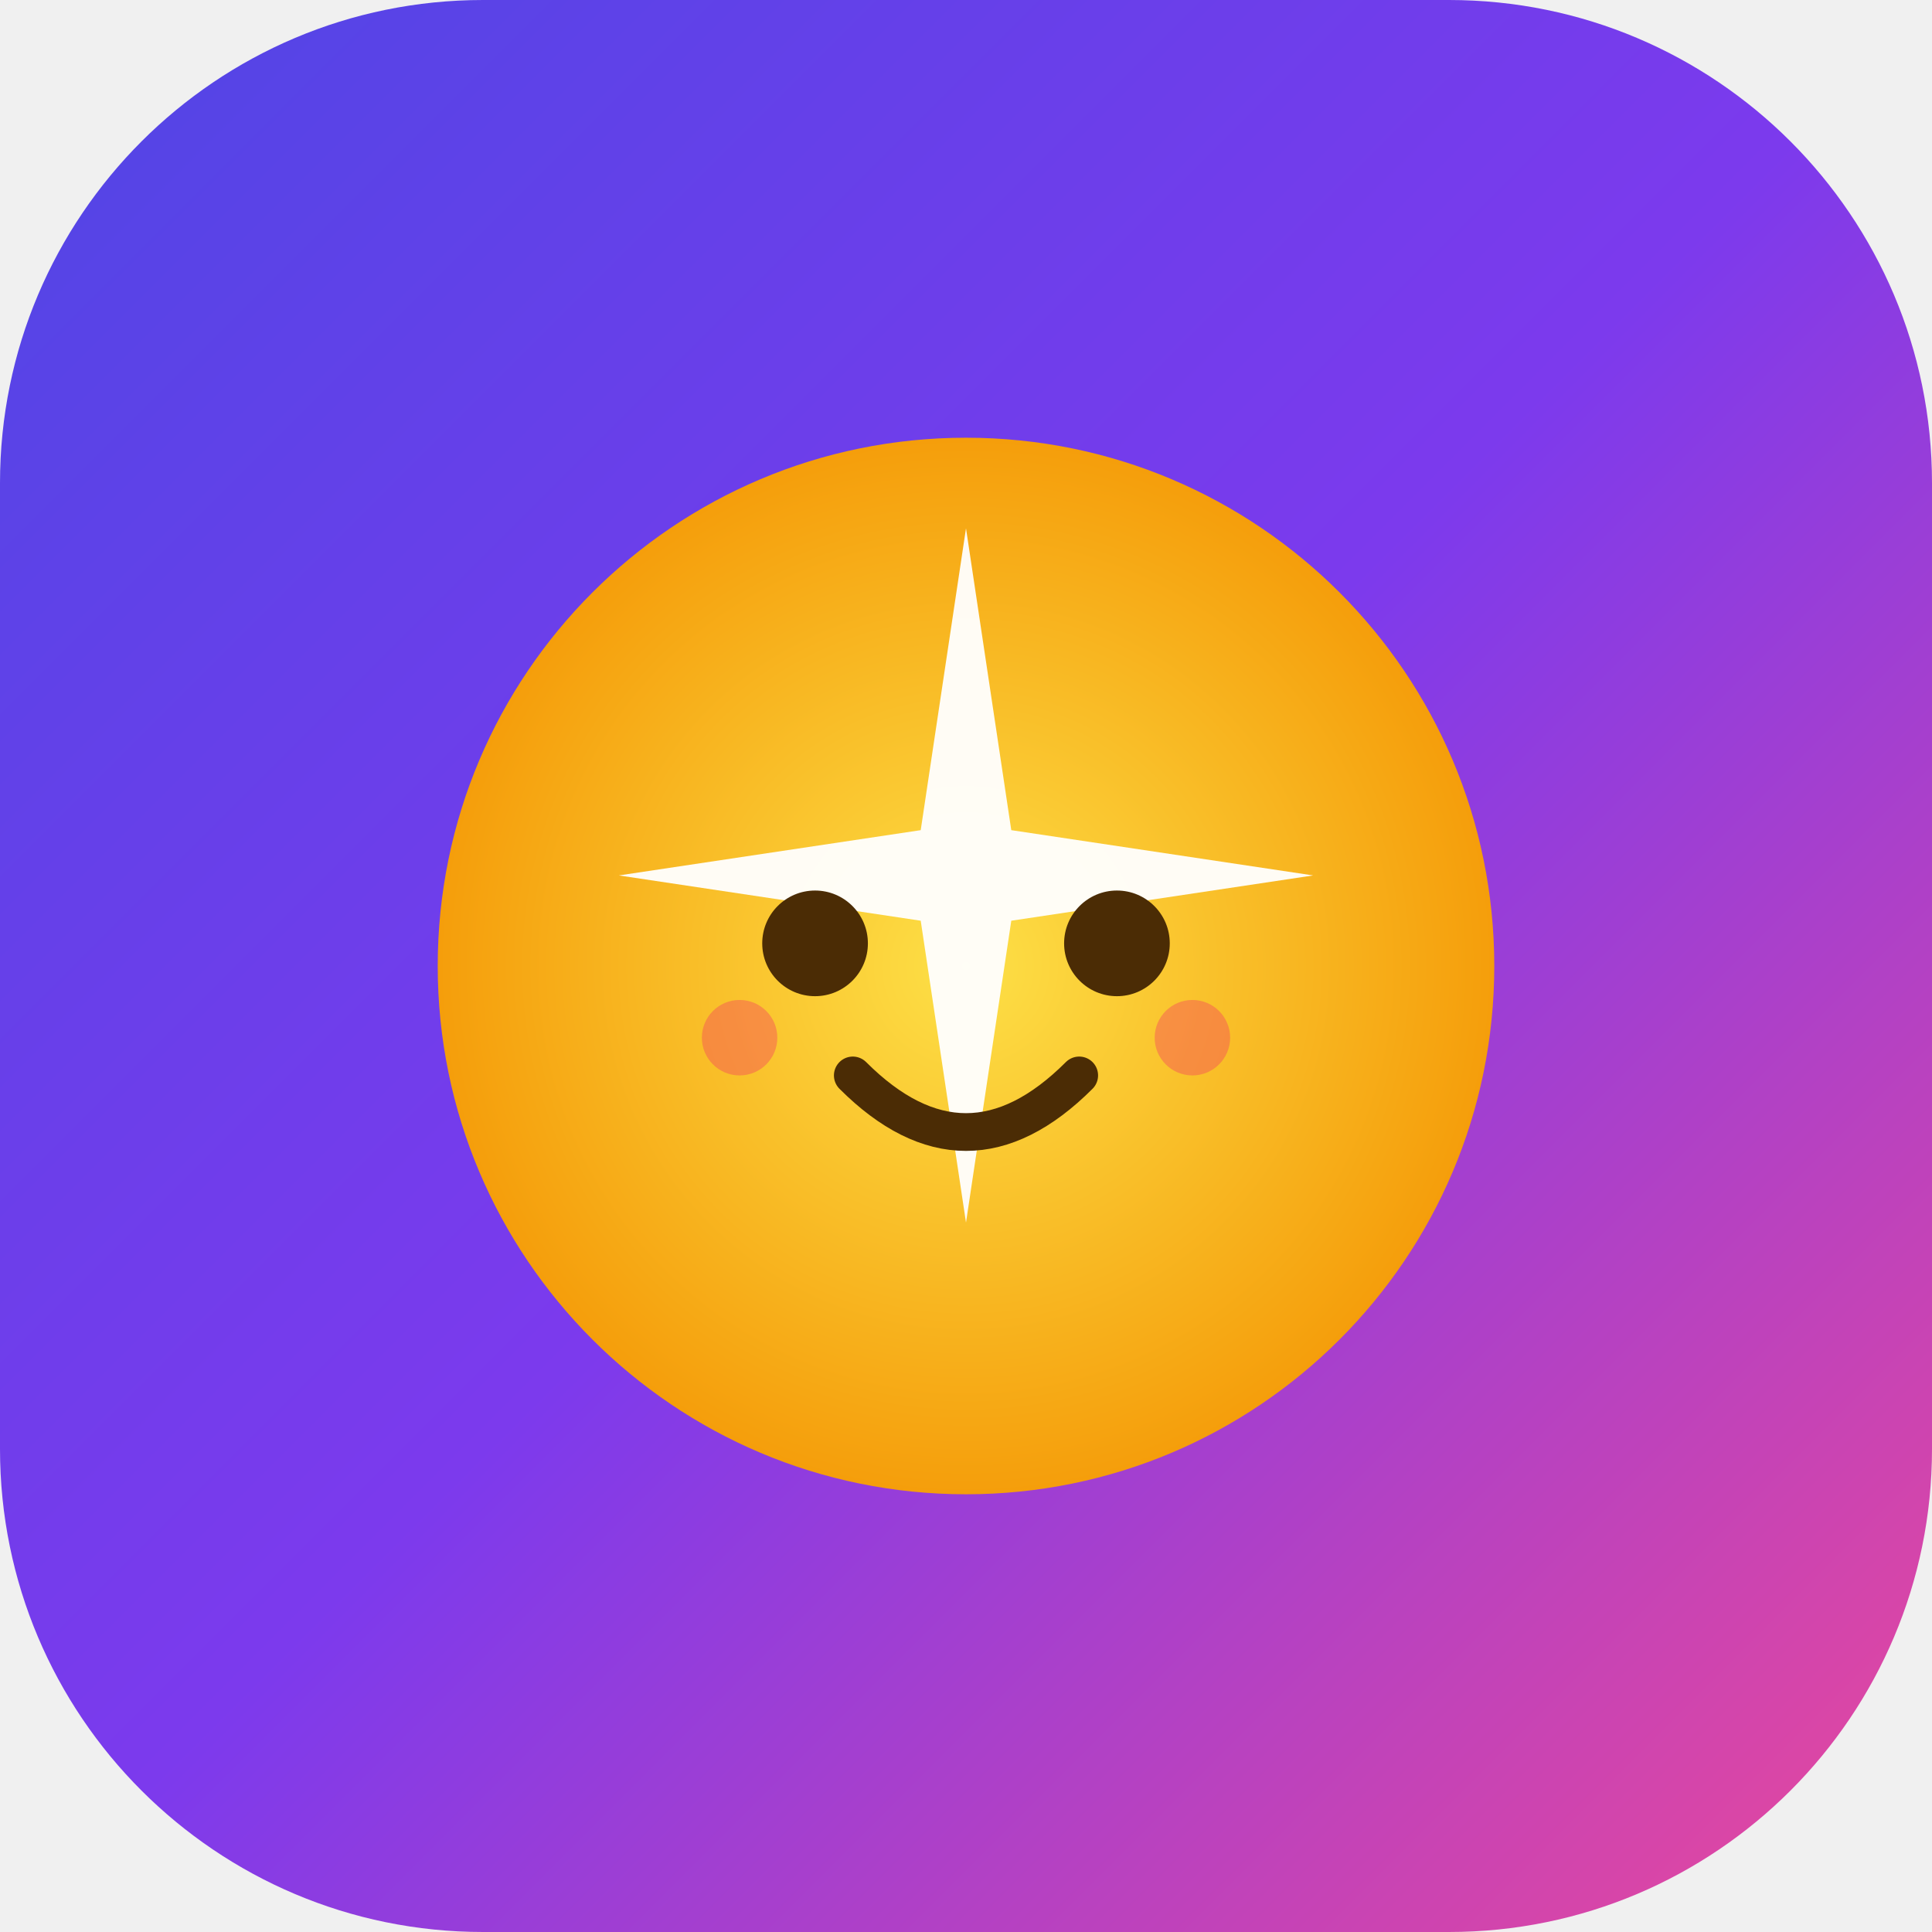
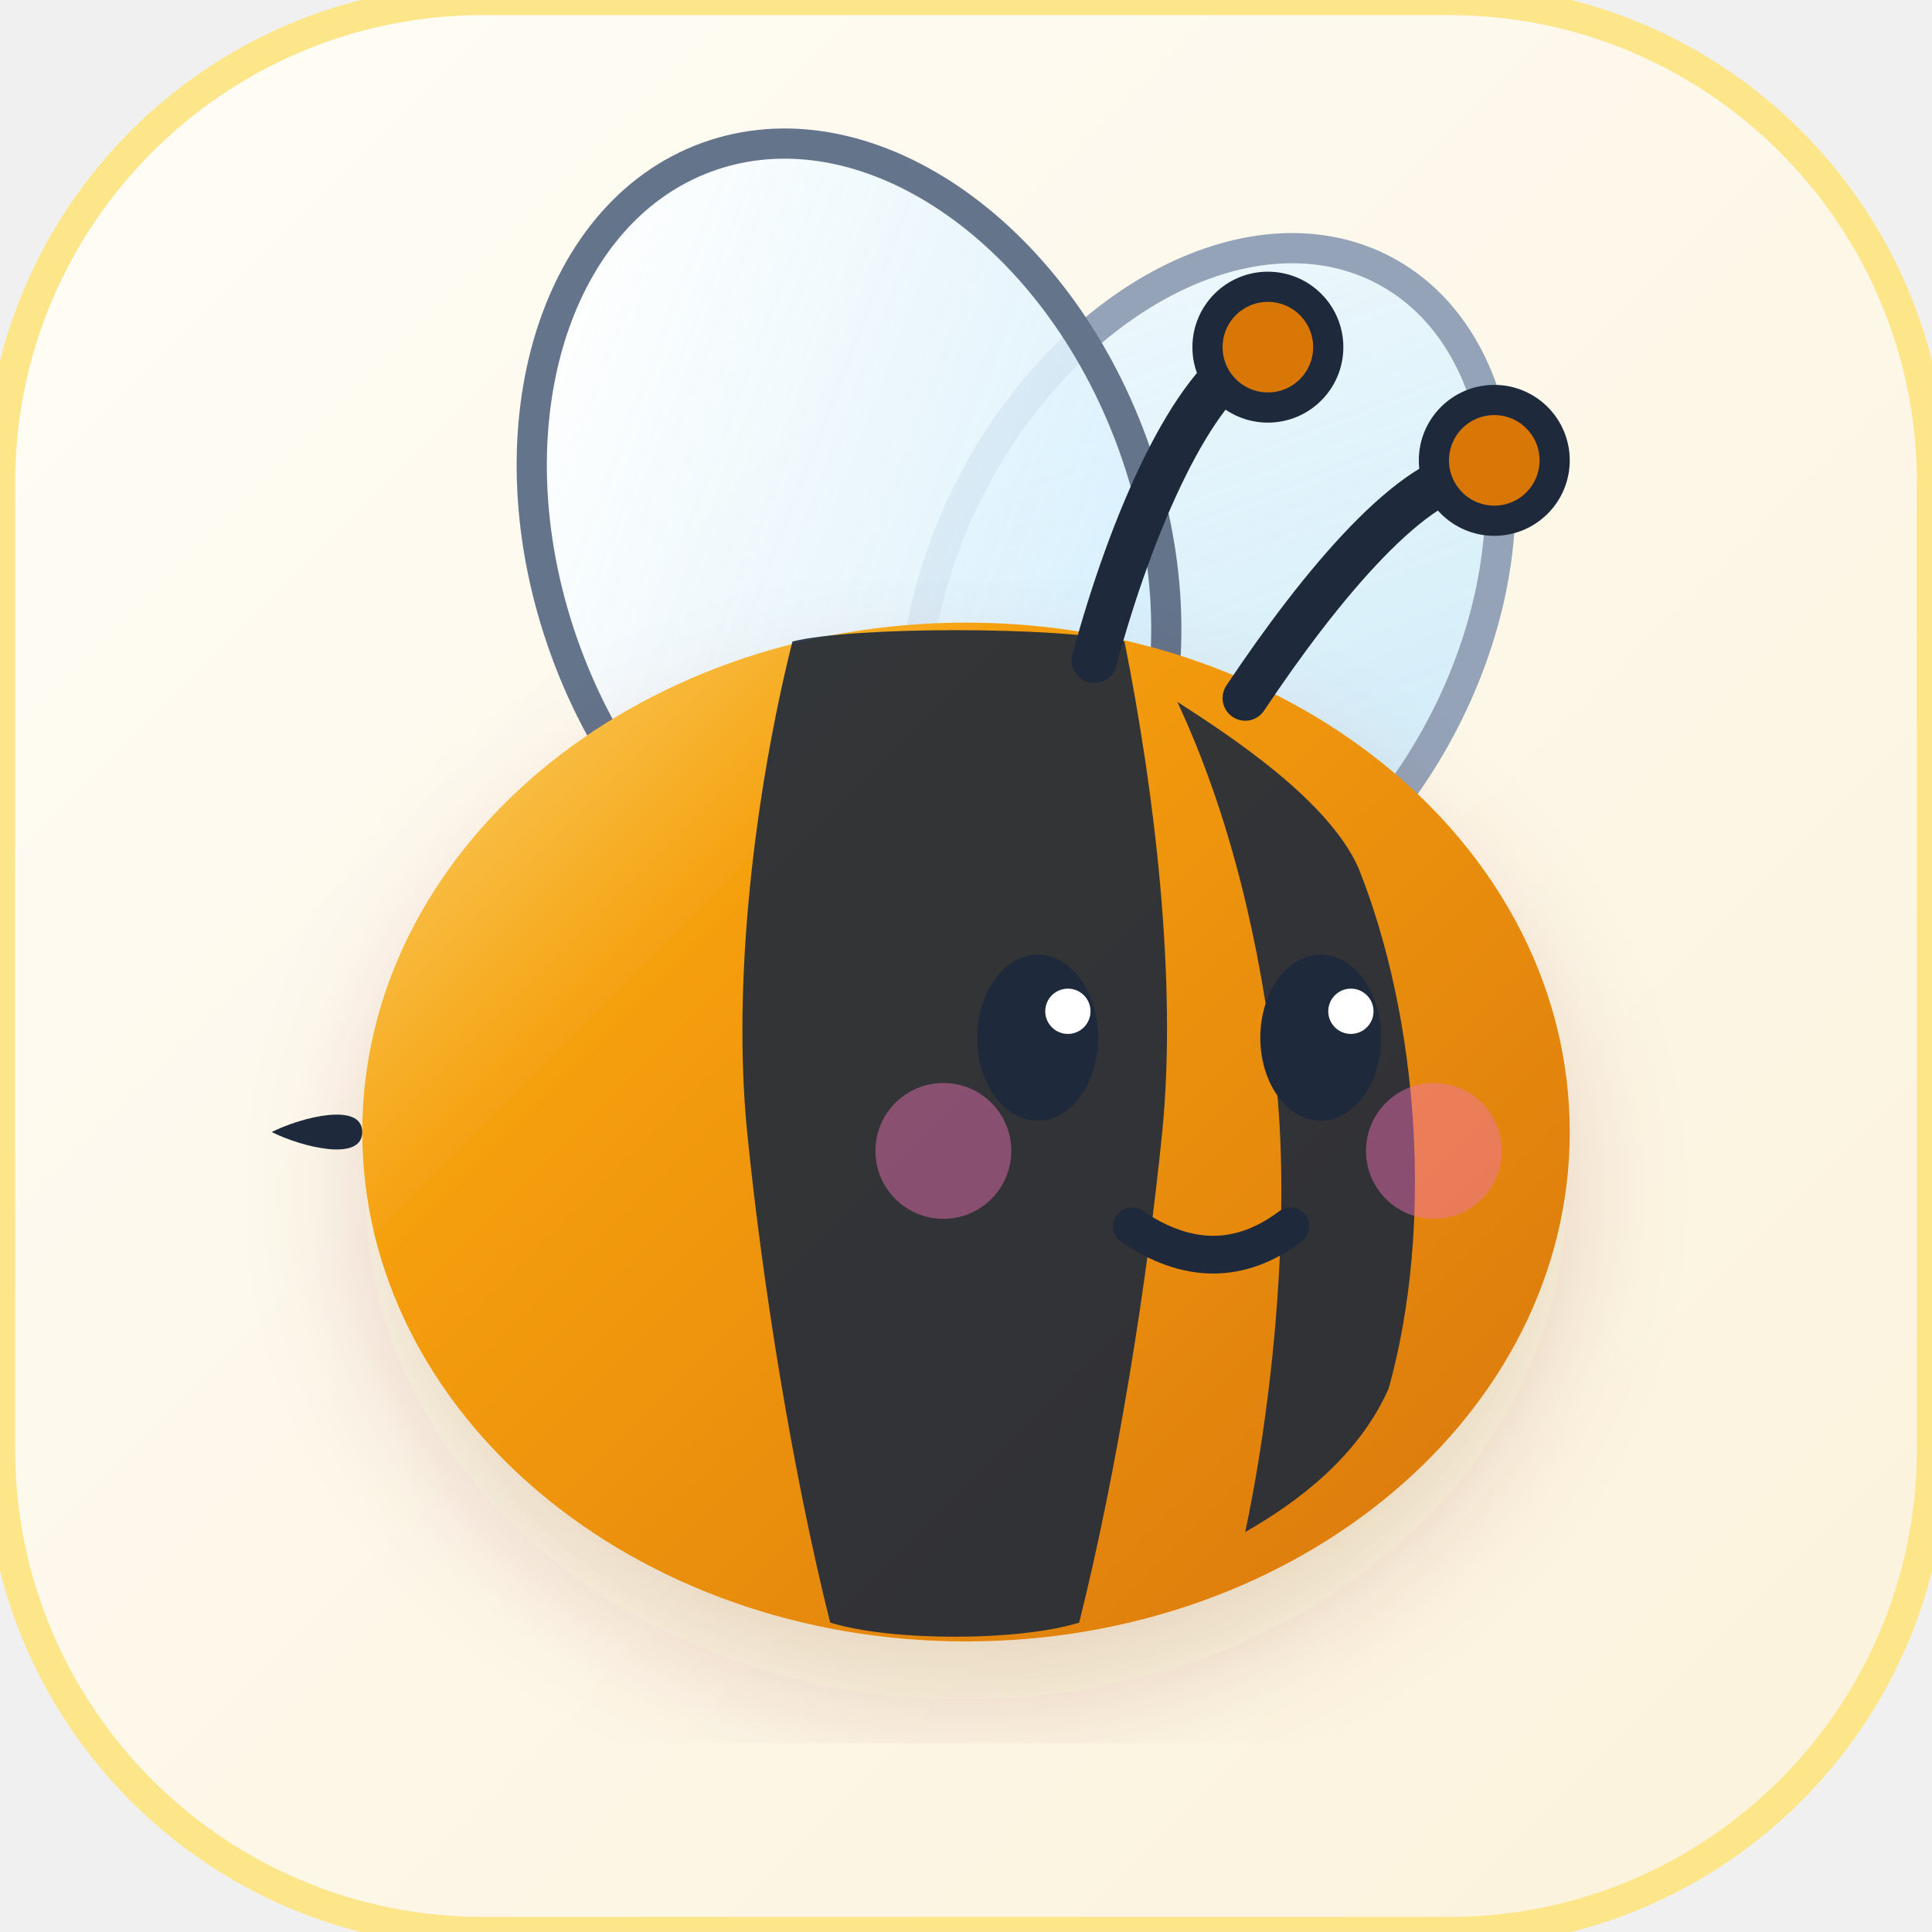
<svg xmlns="http://www.w3.org/2000/svg" viewBox="0 0 512 512" width="512" height="512">
  <defs>
-     <linearGradient id="beeyouGrad" x1="0%" y1="0%" x2="100%" y2="100%">
-       <stop offset="0%" stop-color="#4F46E5" />
-       <stop offset="50%" stop-color="#7C3AED" />
-       <stop offset="100%" stop-color="#EC4899" />
+     <linearGradient id="bgGrad" x1="0%" y1="0%" x2="100%" y2="100%">
+       <stop offset="0%" stop-color="#FFFDF7" />
+       <stop offset="100%" stop-color="#FBF2DB" />
    </linearGradient>
-     <radialGradient id="sunGlow" cx="50%" cy="50%" r="50%">
-       <stop offset="0%" stop-color="#FDE047" />
-       <stop offset="100%" stop-color="#F59E0B" />
-     </radialGradient>
+     <linearGradient id="beeGold" x1="100" y1="120" x2="410" y2="430" gradientUnits="userSpaceOnUse">
+       <stop offset="0%" stop-color="#FDE68A" />
+       <stop offset="35%" stop-color="#F59E0B" />
+       <stop offset="100%" stop-color="#D97706" />
+     </linearGradient>
+     <linearGradient id="wingsGrad" x1="150" y1="80" x2="380" y2="280" gradientUnits="userSpaceOnUse">
+       <stop offset="0%" stop-color="#FFFFFF" stop-opacity="0.95" />
+       <stop offset="100%" stop-color="#BAE6FD" stop-opacity="0.75" />
+     </linearGradient>
+     <filter id="softShadow" x="-10%" y="-10%" width="120%" height="120%">
+       <feDropShadow dx="0" dy="16" stdDeviation="16" flood-color="#78350F" flood-opacity="0.16" />
+     </filter>
  </defs>
-   <rect width="512" height="512" rx="128" fill="url(#beeyouGrad)" />
-   <circle cx="256" cy="256" r="140" fill="url(#sunGlow)" />
-   <path d="M256 140 L268 220 L348 232 L268 244 L256 324 L244 244 L164 232 L244 220 Z" fill="#FFFFFF" opacity="0.95" />
-   <circle cx="216" cy="250" r="14" fill="#4B2C05" />
-   <circle cx="296" cy="250" r="14" fill="#4B2C05" />
-   <path d="M226 285 Q256 315 286 285" stroke="#4B2C05" stroke-width="10" stroke-linecap="round" fill="none" />
-   <circle cx="196" cy="275" r="10" fill="#F43F5E" opacity="0.4" />
-   <circle cx="316" cy="275" r="10" fill="#F43F5E" opacity="0.4" />
+   <rect width="512" height="512" rx="128" fill="url(#bgGrad)" stroke="#FDE68A" stroke-width="8" />
+   <ellipse cx="320" cy="160" rx="70" ry="100" transform="rotate(28 320 160)" fill="url(#wingsGrad)" stroke="#94A3B8" stroke-width="8" />
+   <ellipse cx="225" cy="145" rx="80" ry="110" transform="rotate(-20 225 145)" fill="url(#wingsGrad)" stroke="#64748B" stroke-width="8" />
+   <g filter="url(#softShadow)">
+     <ellipse cx="256" cy="300" rx="160" ry="135" fill="url(#beeGold)" />
+   </g>
+   <path d="M210 170 C226 166 280 166 298 170 C306 210 312 260 308 300 C304 340 296 390 286 430 C270 435 236 435 220 430 C210 390 202 340 198 300 C194 260 200 210 210 170 Z" fill="#1E293B" opacity="0.9" />
+   <path d="M312 186 C326 195 352 212 360 230 C376 270 380 325 368 368 C360 386 344 398 330 406 C338 368 342 320 338 285 C334 250 326 216 312 186 Z" fill="#1E293B" opacity="0.9" />
+   <path d="M96 300 C96 292 80 296 72 300 C80 304 96 308 96 300 Z" fill="#1E293B" />
+   <path d="M330 185 C350 155 375 125 392 125" stroke="#1E293B" stroke-width="12" stroke-linecap="round" fill="none" />
+   <circle cx="396" cy="122" r="16" fill="#D97706" stroke="#1E293B" stroke-width="8" />
+   <path d="M290 175 C300 138 316 102 332 94" stroke="#1E293B" stroke-width="12" stroke-linecap="round" fill="none" />
+   <circle cx="336" cy="92" r="16" fill="#D97706" stroke="#1E293B" stroke-width="8" />
+   <ellipse cx="350" cy="275" rx="16" ry="22" fill="#1E293B" />
+   <circle cx="358" cy="268" r="6" fill="#FFFFFF" />
+   <ellipse cx="275" cy="275" rx="16" ry="22" fill="#1E293B" />
+   <circle cx="283" cy="268" r="6" fill="#FFFFFF" />
+   <path d="M300 325 Q322 340 342 325" stroke="#1E293B" stroke-width="10" stroke-linecap="round" fill="none" />
+   <circle cx="380" cy="305" r="18" fill="#F472B6" opacity="0.45" />
+   <circle cx="250" cy="305" r="18" fill="#F472B6" opacity="0.45" />
</svg>
